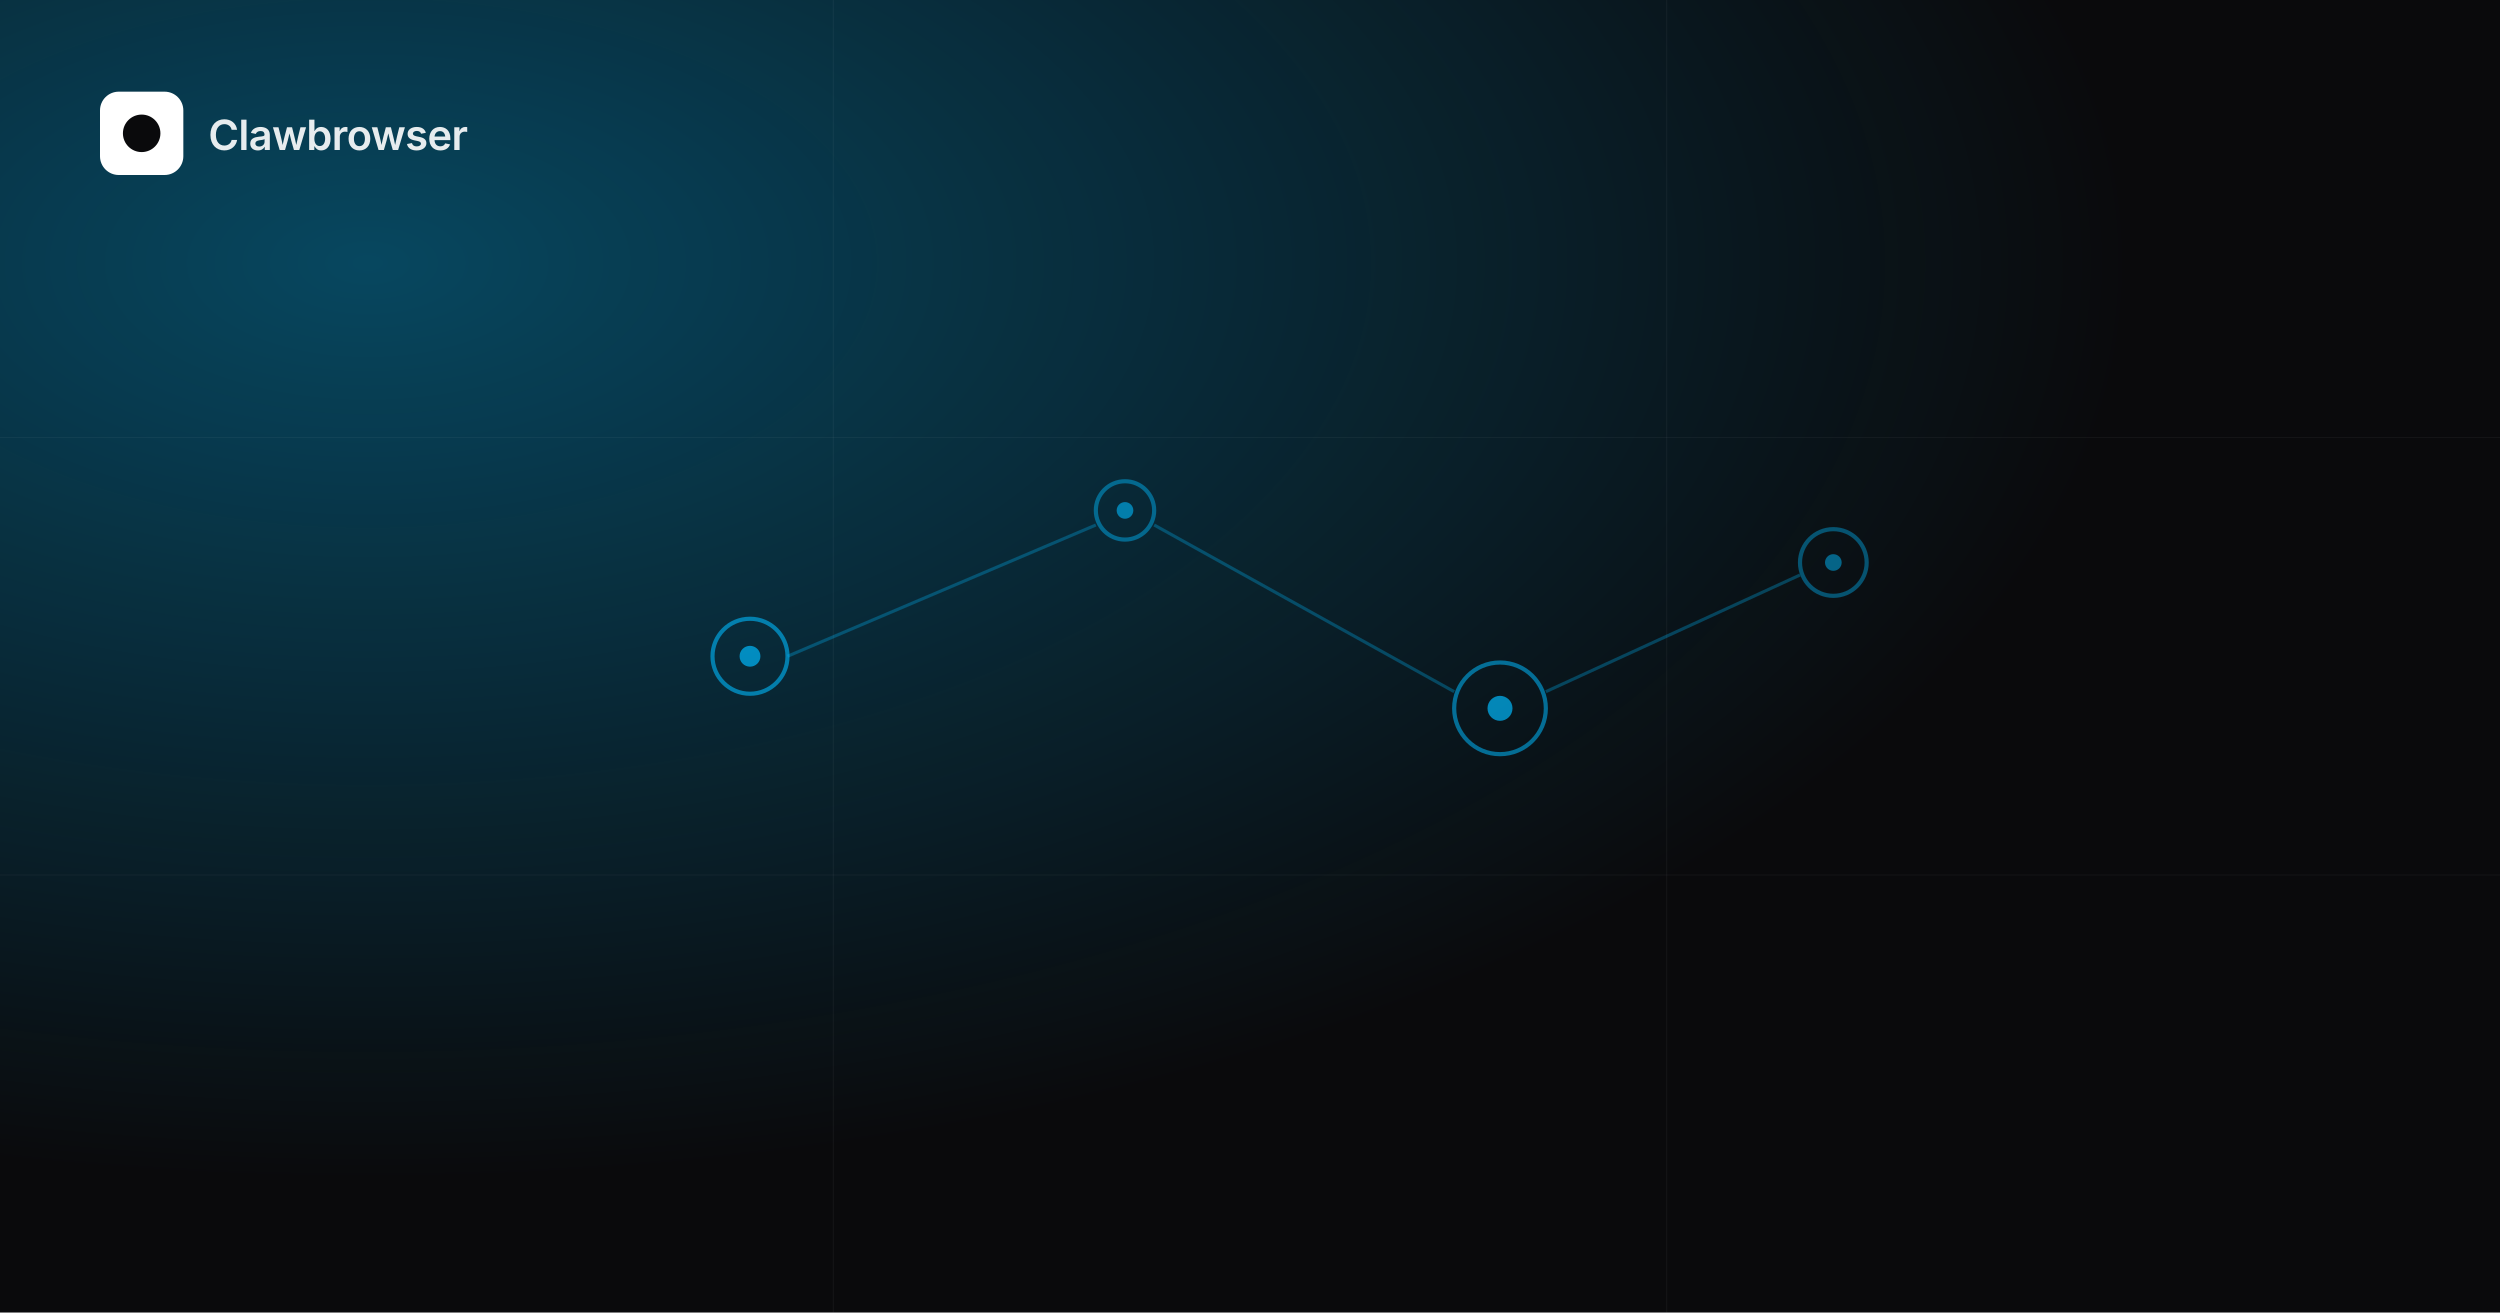
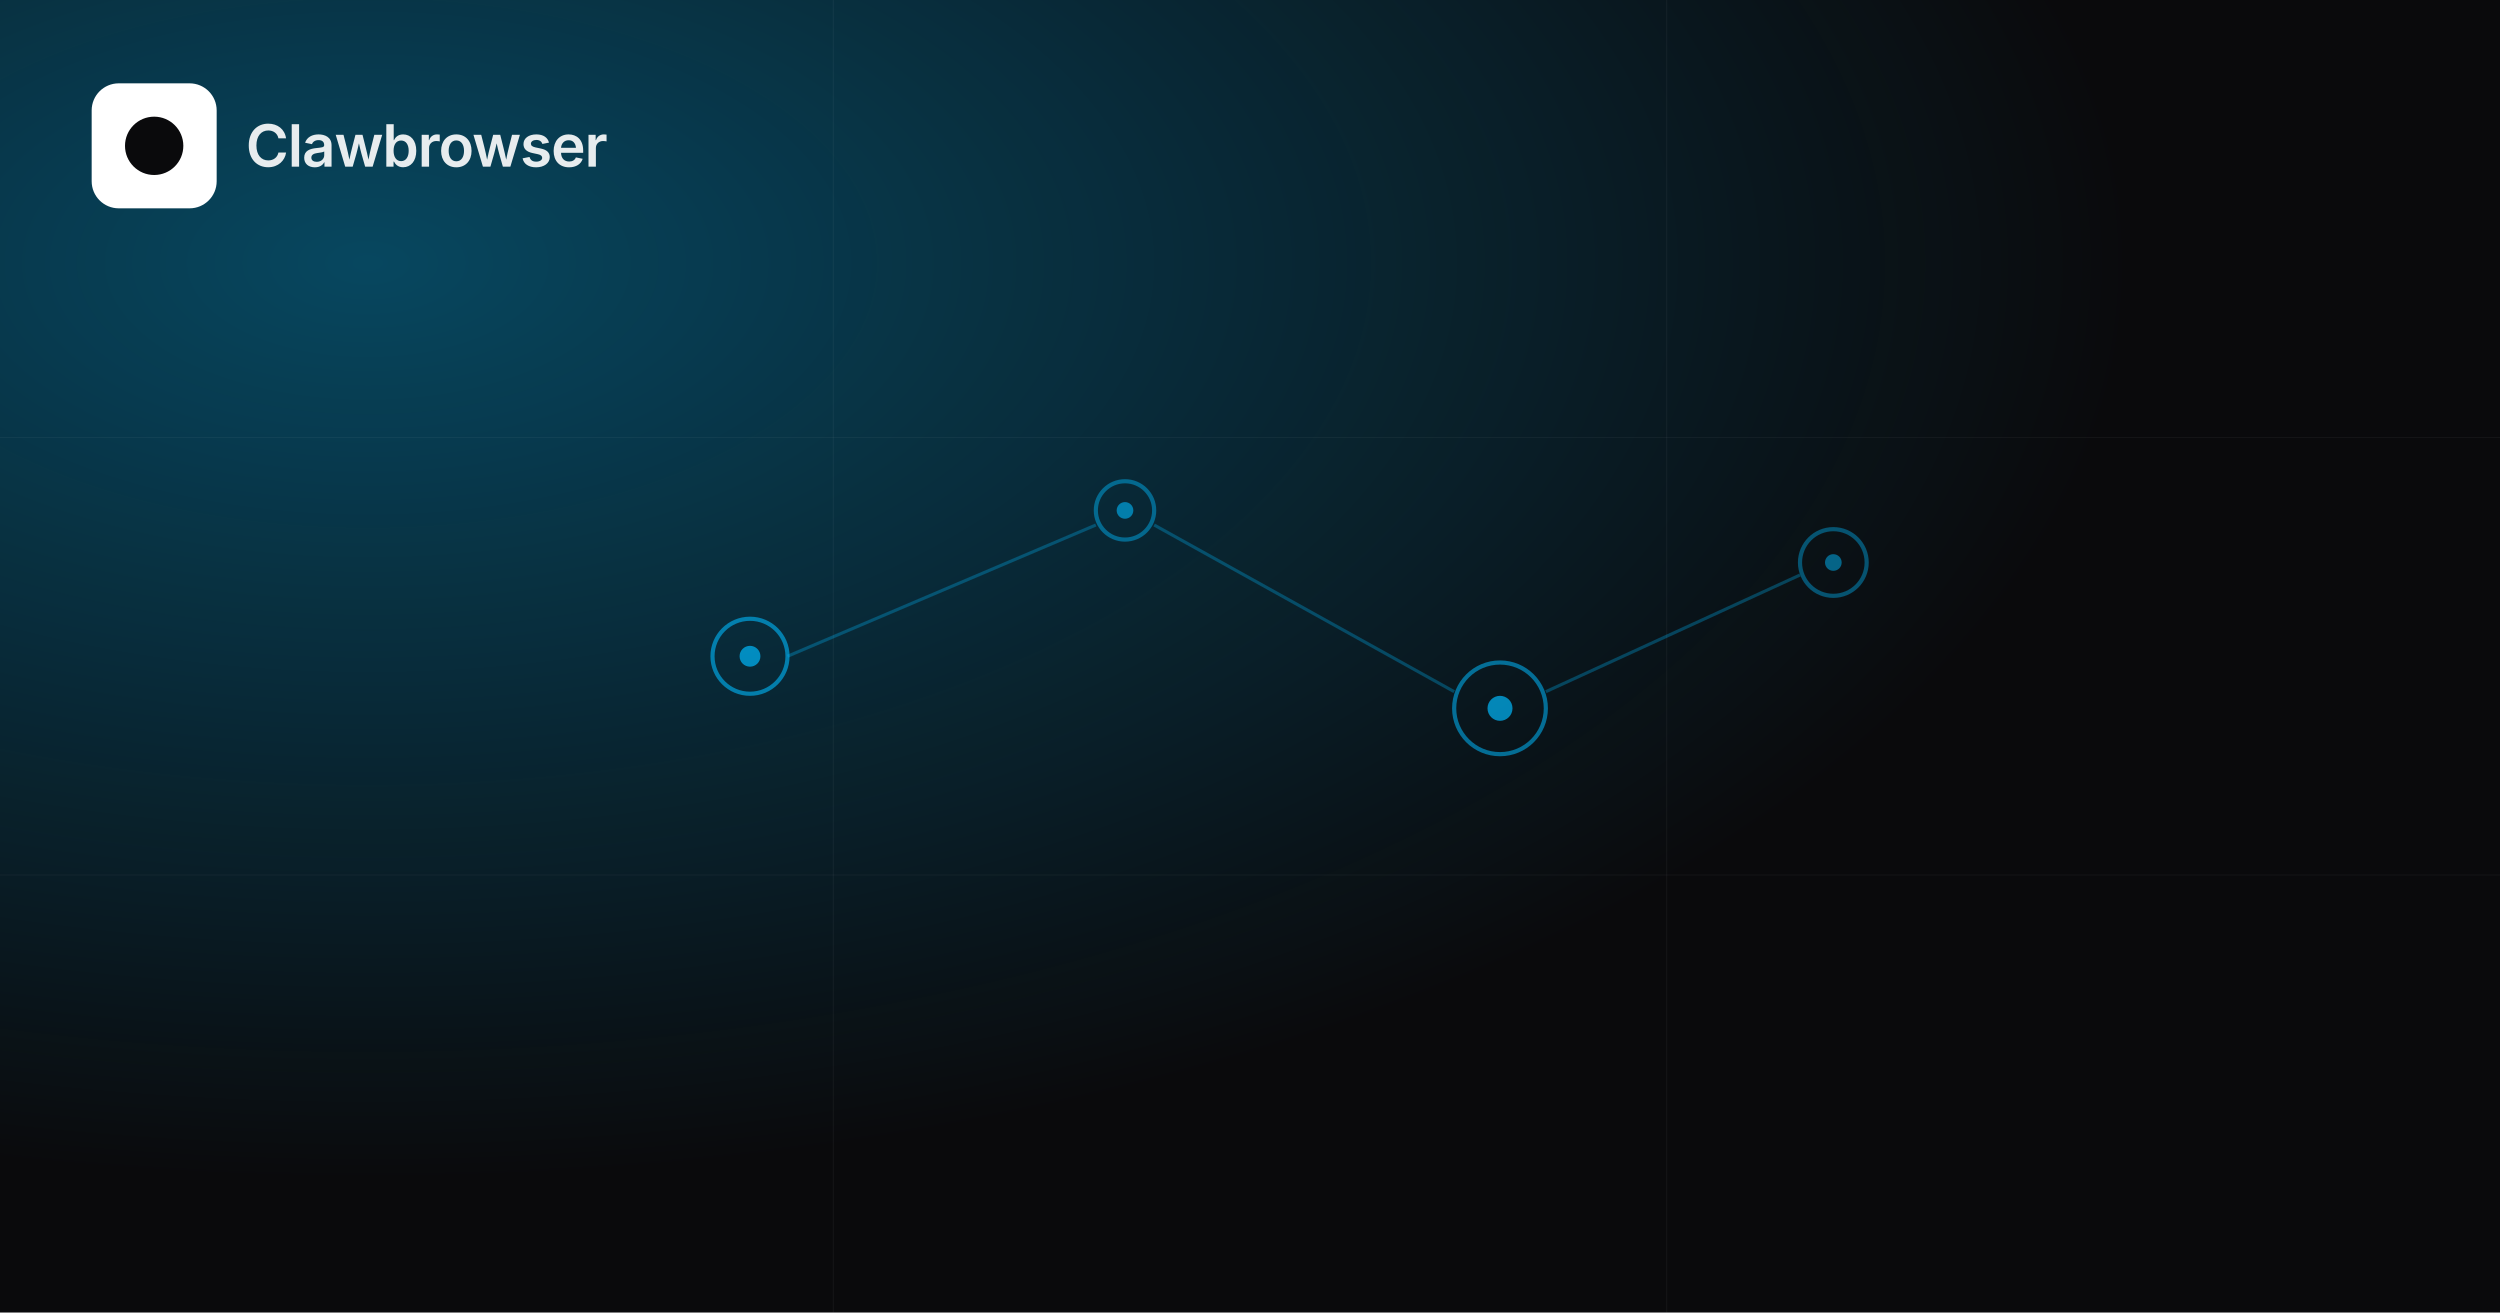
<svg xmlns="http://www.w3.org/2000/svg" width="1200" height="630" viewBox="0 0 1200 630">
  <defs>
    <radialGradient id="bg" cx="15%" cy="20%" r="70%">
      <stop offset="0%" stop-color="#00b7fa" stop-opacity="0.35" />
      <stop offset="100%" stop-color="#00b7fa" stop-opacity="0" />
    </radialGradient>
  </defs>
  <rect width="1200" height="630" fill="#0a0a0c" />
  <rect width="1200" height="630" fill="url(#bg)" />
-   <rect x="48" y="44" width="40" height="40" rx="9" fill="#ffffff" />
-   <circle cx="68" cy="64" r="9" fill="#0a0a0c" />
-   <text x="100" y="72" font-family="-apple-system,BlinkMacSystemFont,'Segoe UI',sans-serif" font-size="20" font-weight="600" fill="#ffffff" opacity="0.9" letter-spacing="-0.3">Clawbrowser</text>
+   <rect x="44" y="40" width="60" height="60" rx="13" fill="#ffffff" />
+   <circle cx="74" cy="70" r="14" fill="#0a0a0c" />
+   <text x="118" y="80" font-family="-apple-system,BlinkMacSystemFont,'Segoe UI',sans-serif" font-size="28" font-weight="600" fill="#ffffff" opacity="0.9" letter-spacing="-0.5">Clawbrowser</text>
  <circle cx="360" cy="315" r="18" fill="none" stroke="#00b7fa" stroke-width="2" opacity="0.6" />
  <circle cx="540" cy="245" r="14" fill="none" stroke="#00b7fa" stroke-width="2" opacity="0.45" />
  <circle cx="720" cy="340" r="22" fill="none" stroke="#00b7fa" stroke-width="2" opacity="0.55" />
  <circle cx="880" cy="270" r="16" fill="none" stroke="#00b7fa" stroke-width="2" opacity="0.4" />
  <line x1="378" y1="315" x2="526" y2="252" stroke="#00b7fa" stroke-width="1.5" opacity="0.3" />
  <line x1="554" y1="252" x2="698" y2="332" stroke="#00b7fa" stroke-width="1.5" opacity="0.3" />
  <line x1="742" y1="332" x2="864" y2="276" stroke="#00b7fa" stroke-width="1.5" opacity="0.3" />
  <circle cx="360" cy="315" r="5" fill="#00b7fa" opacity="0.7" />
  <circle cx="540" cy="245" r="4" fill="#00b7fa" opacity="0.6" />
  <circle cx="720" cy="340" r="6" fill="#00b7fa" opacity="0.7" />
  <circle cx="880" cy="270" r="4" fill="#00b7fa" opacity="0.5" />
  <line x1="0" y1="210" x2="1200" y2="210" stroke="#ffffff" stroke-width="0.5" opacity="0.04" />
  <line x1="0" y1="420" x2="1200" y2="420" stroke="#ffffff" stroke-width="0.5" opacity="0.04" />
  <line x1="400" y1="0" x2="400" y2="630" stroke="#ffffff" stroke-width="0.5" opacity="0.04" />
  <line x1="800" y1="0" x2="800" y2="630" stroke="#ffffff" stroke-width="0.5" opacity="0.04" />
</svg>
